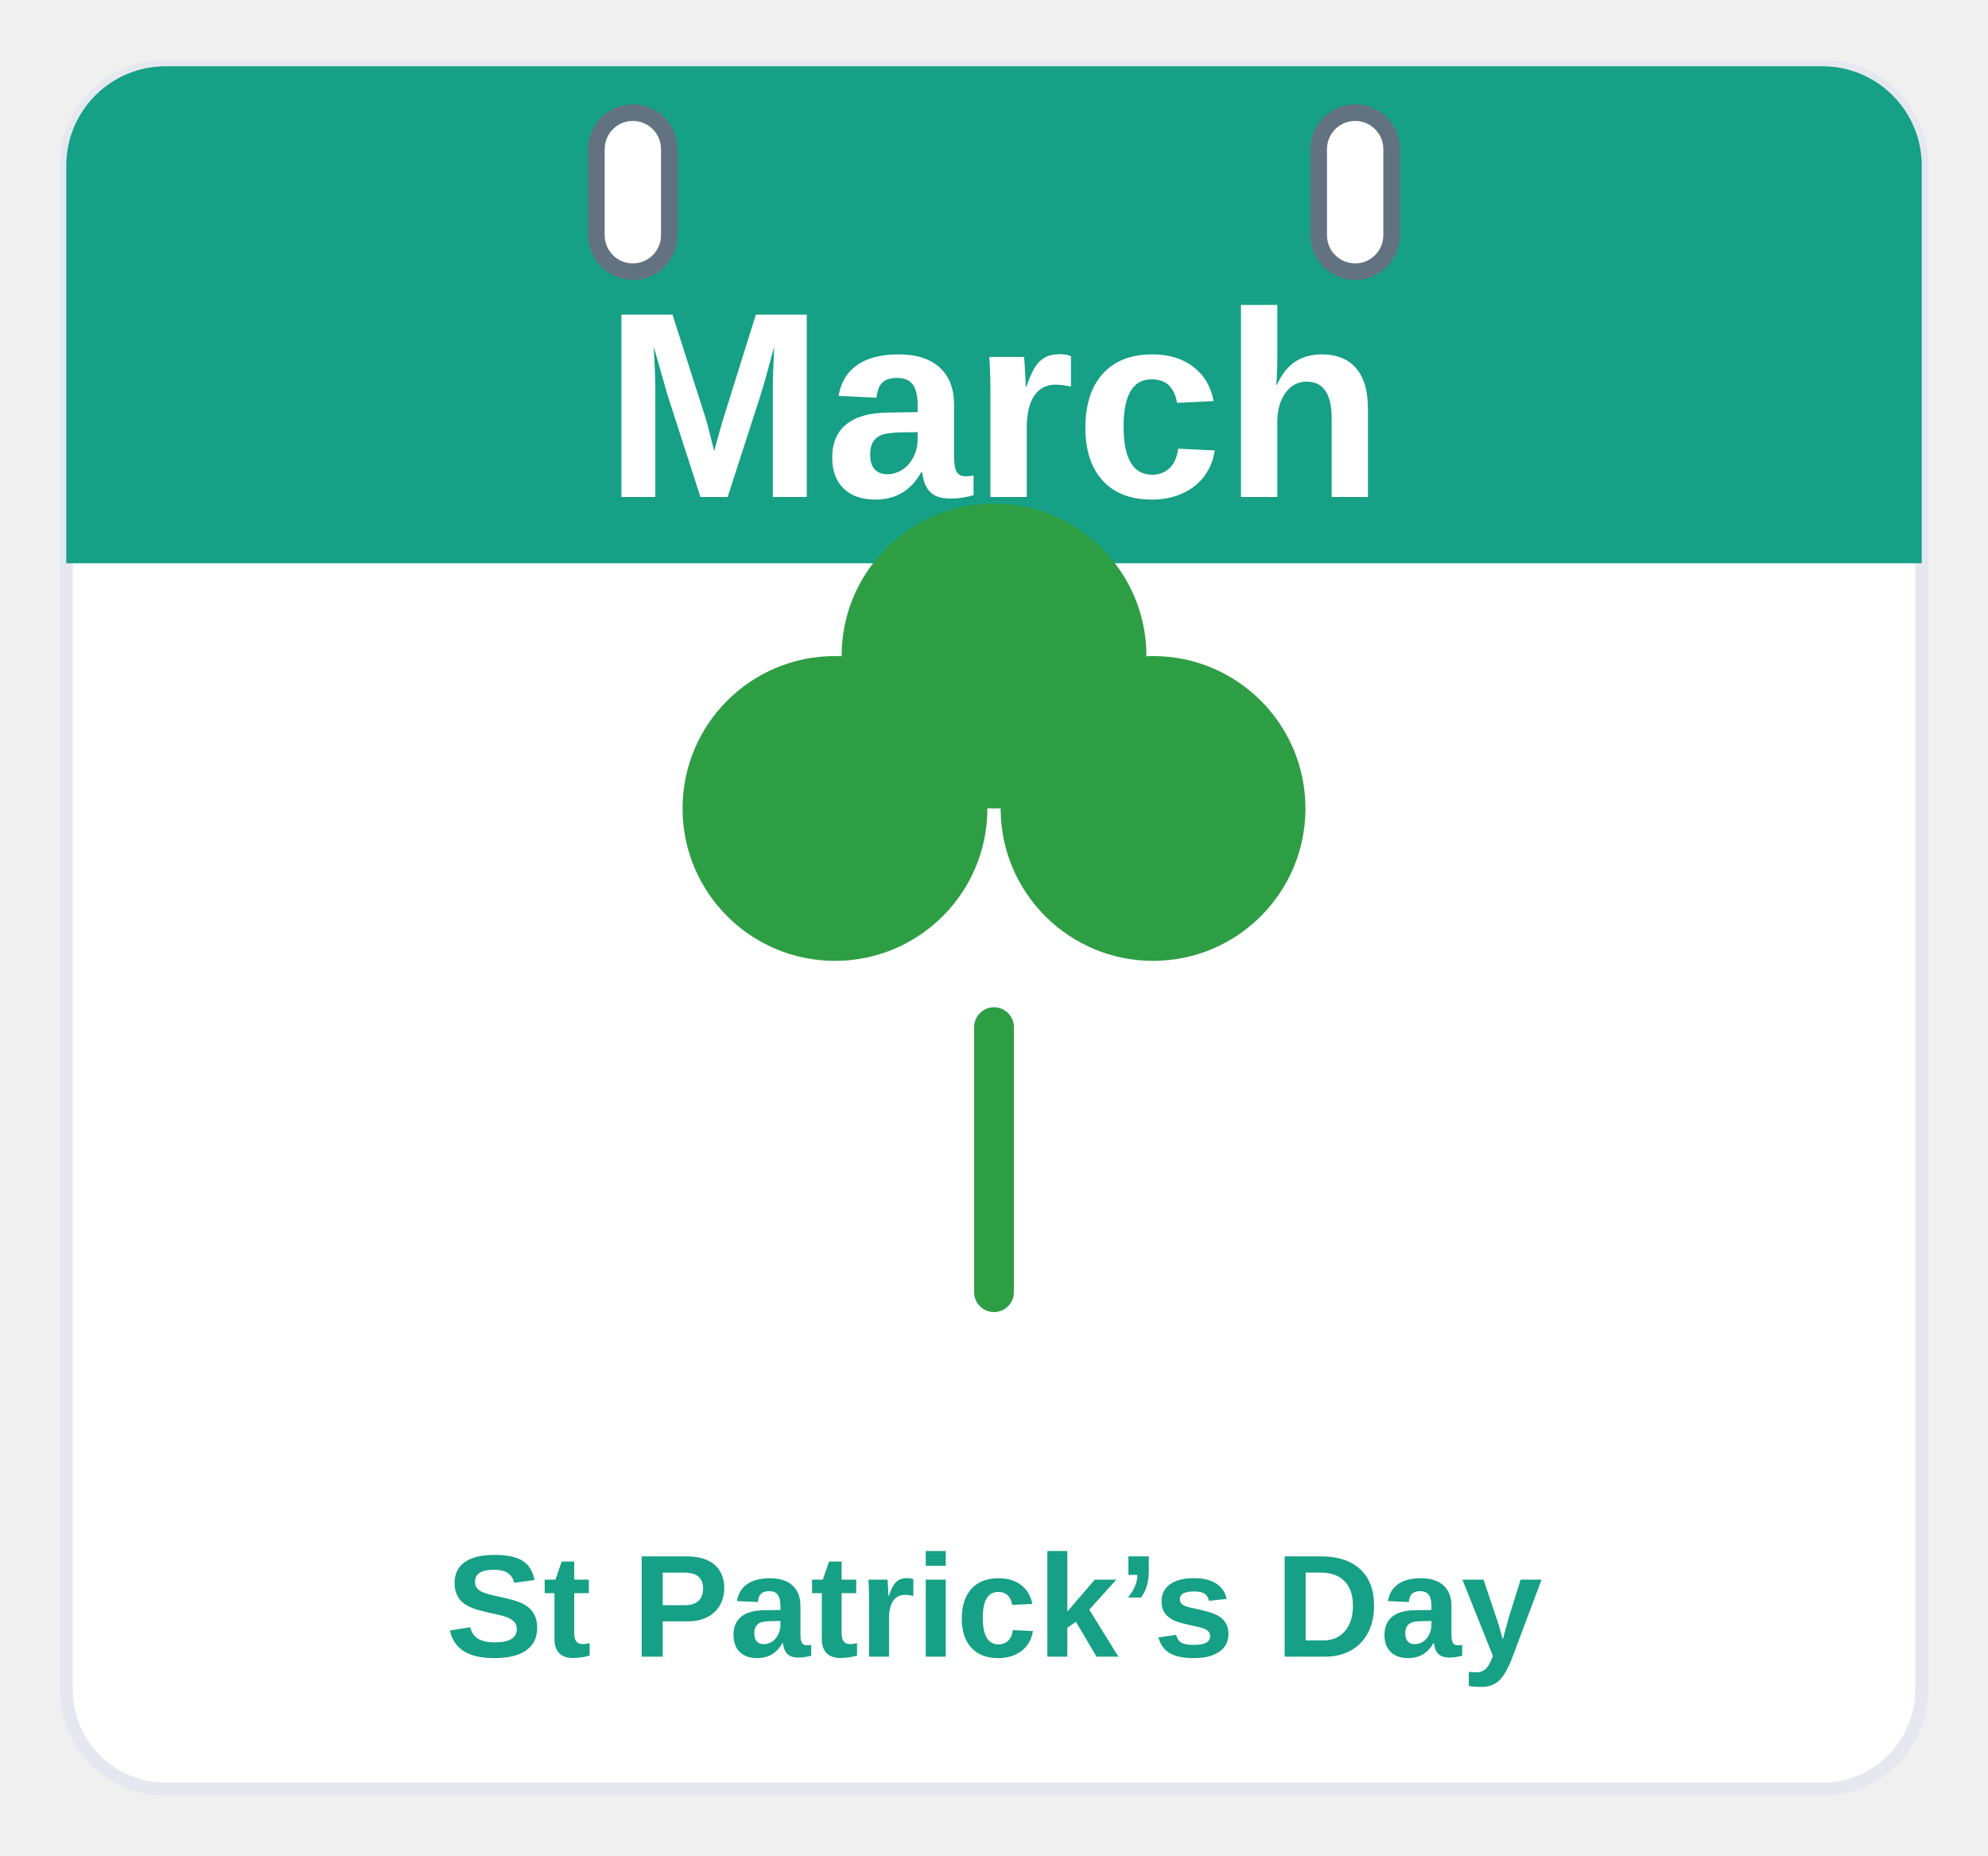
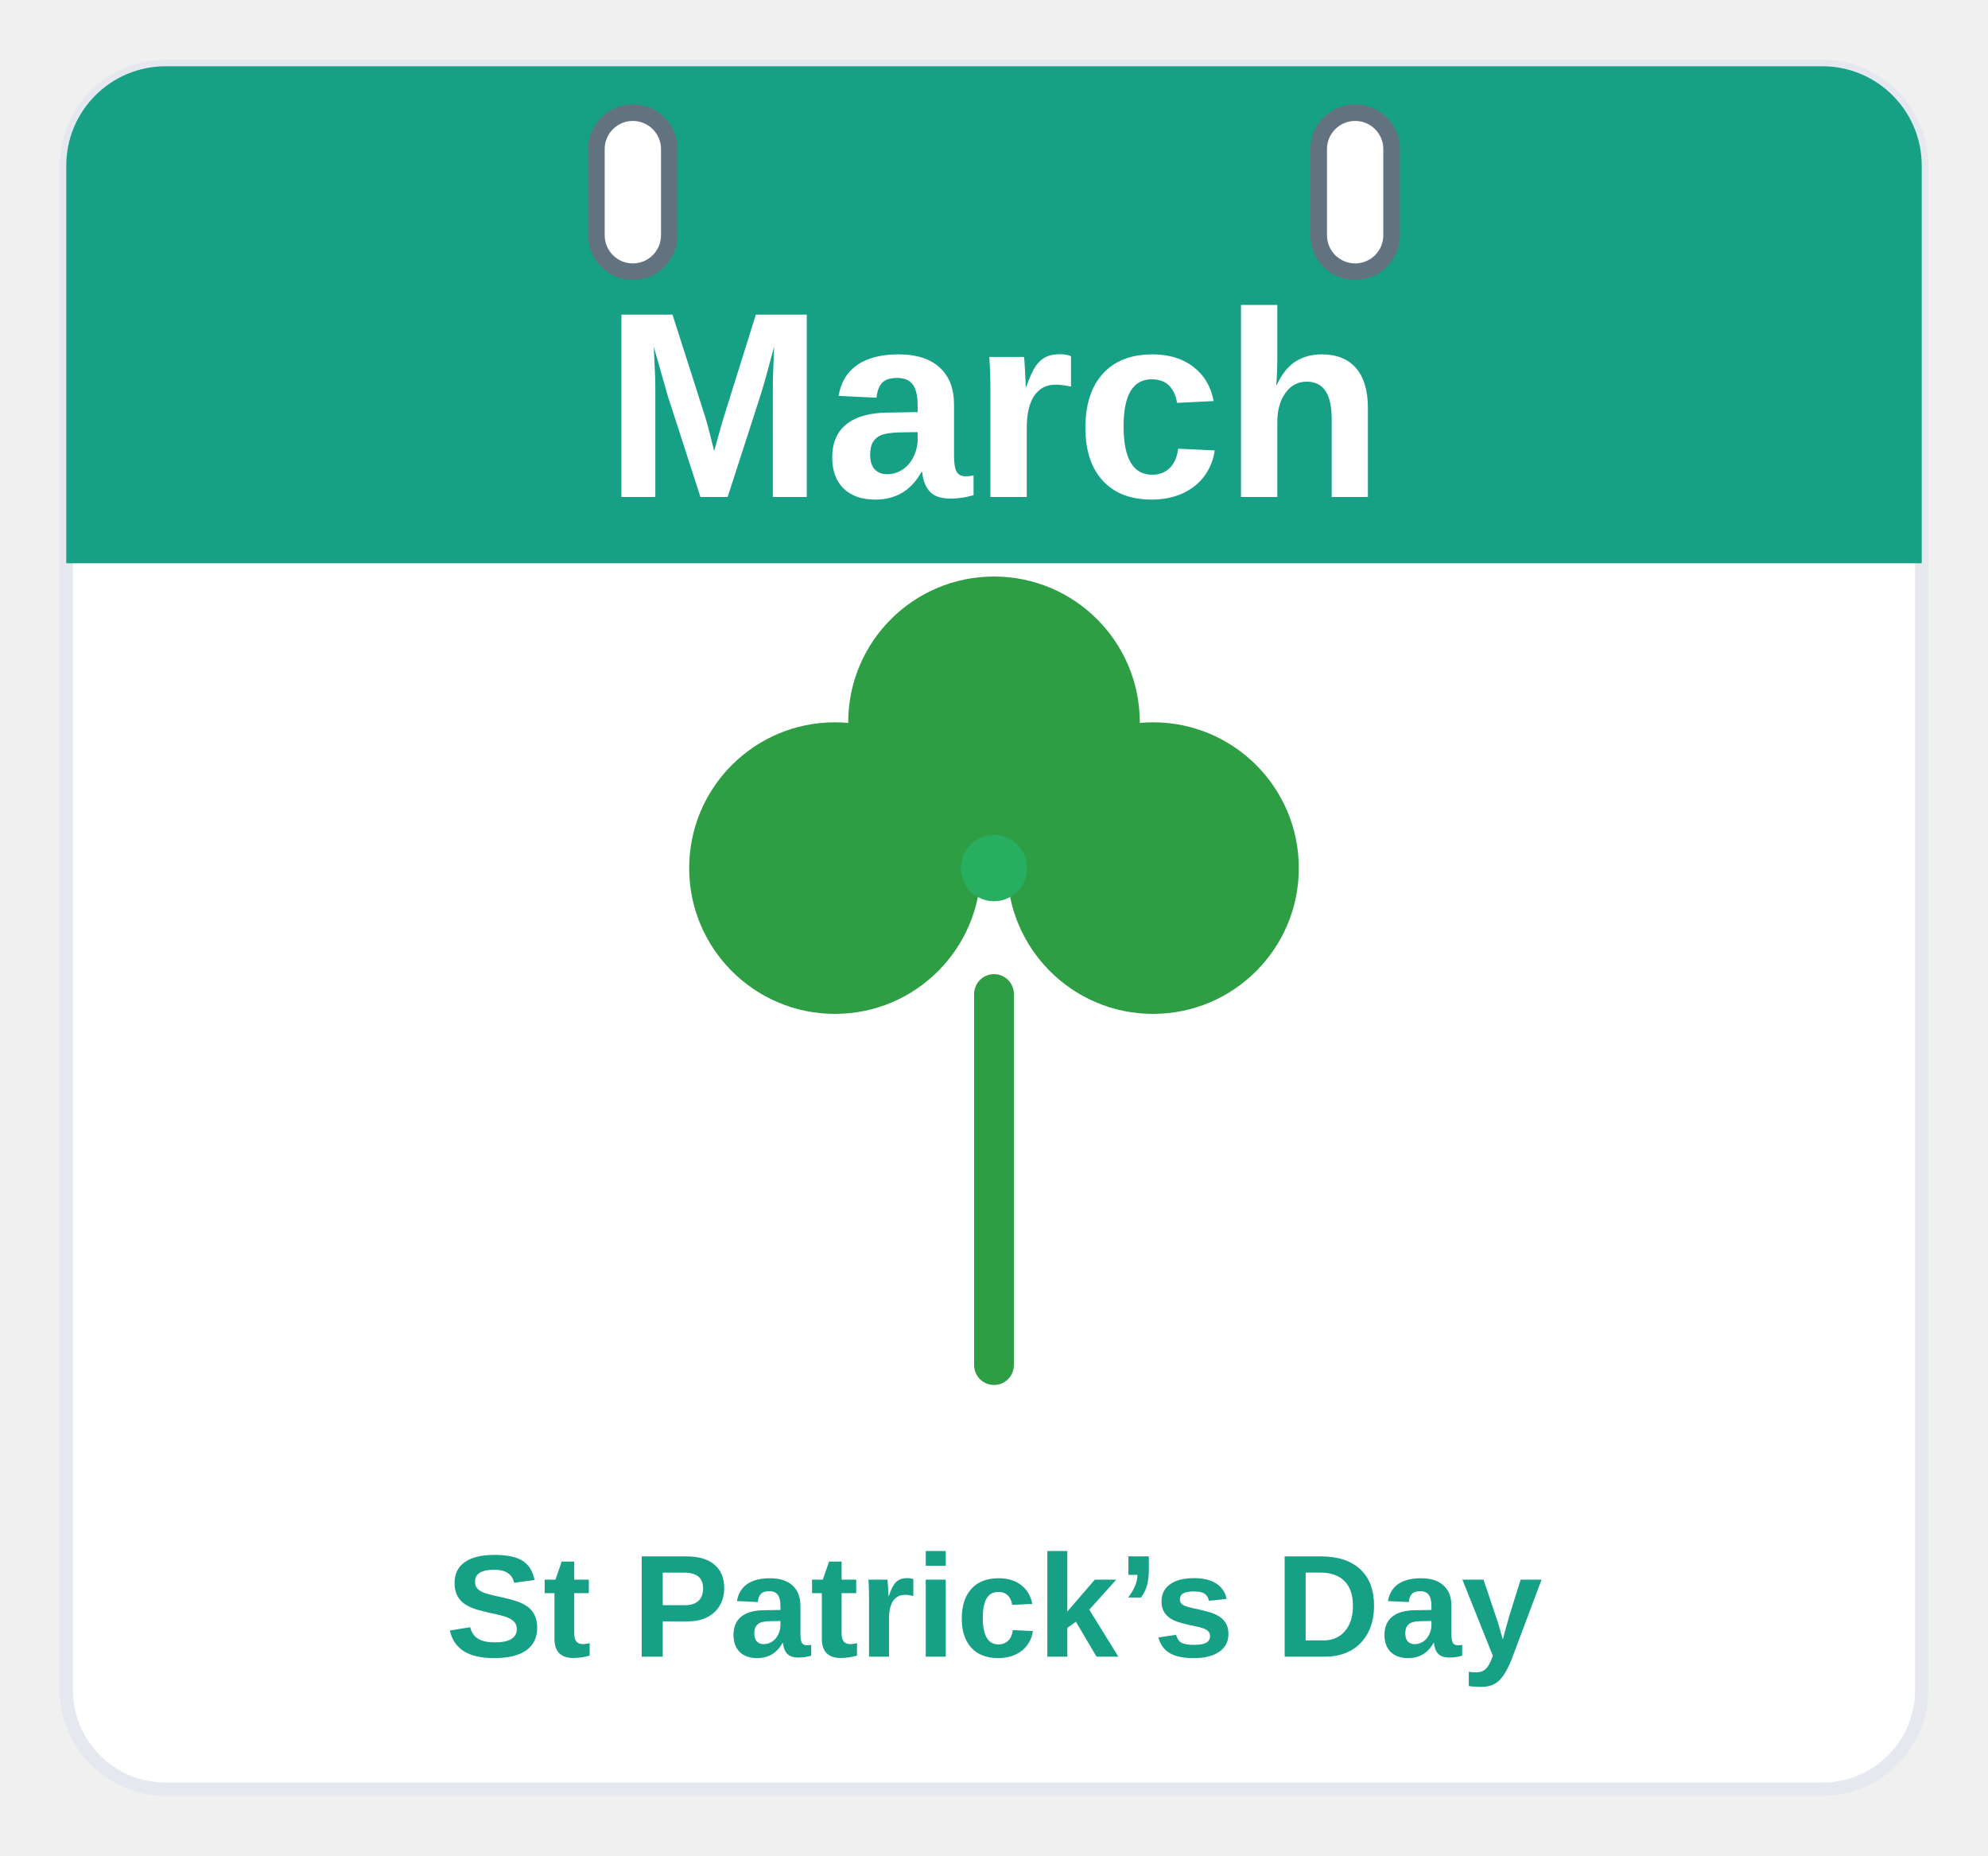
<svg xmlns="http://www.w3.org/2000/svg" viewBox="0 0 600 560" role="img" aria-label="March: St Patrick’s Day">
  <rect x="20" y="20" width="560" height="520" rx="30" fill="#ffffff" stroke="#e5e9ef" stroke-width="4" />
  <path d="M20 50 a30 30 0 0 1 30 -30 h500 a30 30 0 0 1 30 30 v120 h-560 z" fill="#16a085" />
  <rect x="180.0" y="34" width="22" height="48" rx="11" fill="#ffffff" stroke="#637280" stroke-width="5" />
  <rect x="398.0" y="34" width="22" height="48" rx="11" fill="#ffffff" stroke="#637280" stroke-width="5" />
  <text x="300.0" y="150" text-anchor="middle" font-family="Nunito, Arial, sans-serif" font-size="80" font-weight="800" fill="#ffffff">March</text>
-   <path d="M300 310 L300 390" stroke="#2e9e44" stroke-width="12" stroke-linecap="round" />
-   <circle cx="252" cy="244" r="46" fill="#2e9e44" />
-   <circle cx="348" cy="244" r="46" fill="#2e9e44" />
-   <circle cx="300" cy="198" r="46" fill="#2e9e44" />
+   <path d="M300 300 L300 412" stroke="#2e9e44" stroke-width="12" stroke-linecap="round" />
+   <circle cx="252" cy="262" r="44" fill="#2e9e44" />
+   <circle cx="348" cy="262" r="44" fill="#2e9e44" />
+   <circle cx="300" cy="218" r="44" fill="#2e9e44" />
+   <circle cx="300" cy="262" r="10" fill="#27ae60" />
  <text x="300.0" y="500" text-anchor="middle" font-family="Nunito, Arial, sans-serif" font-size="44" font-weight="800" fill="#16a085">St Patrick’s Day</text>
</svg>
